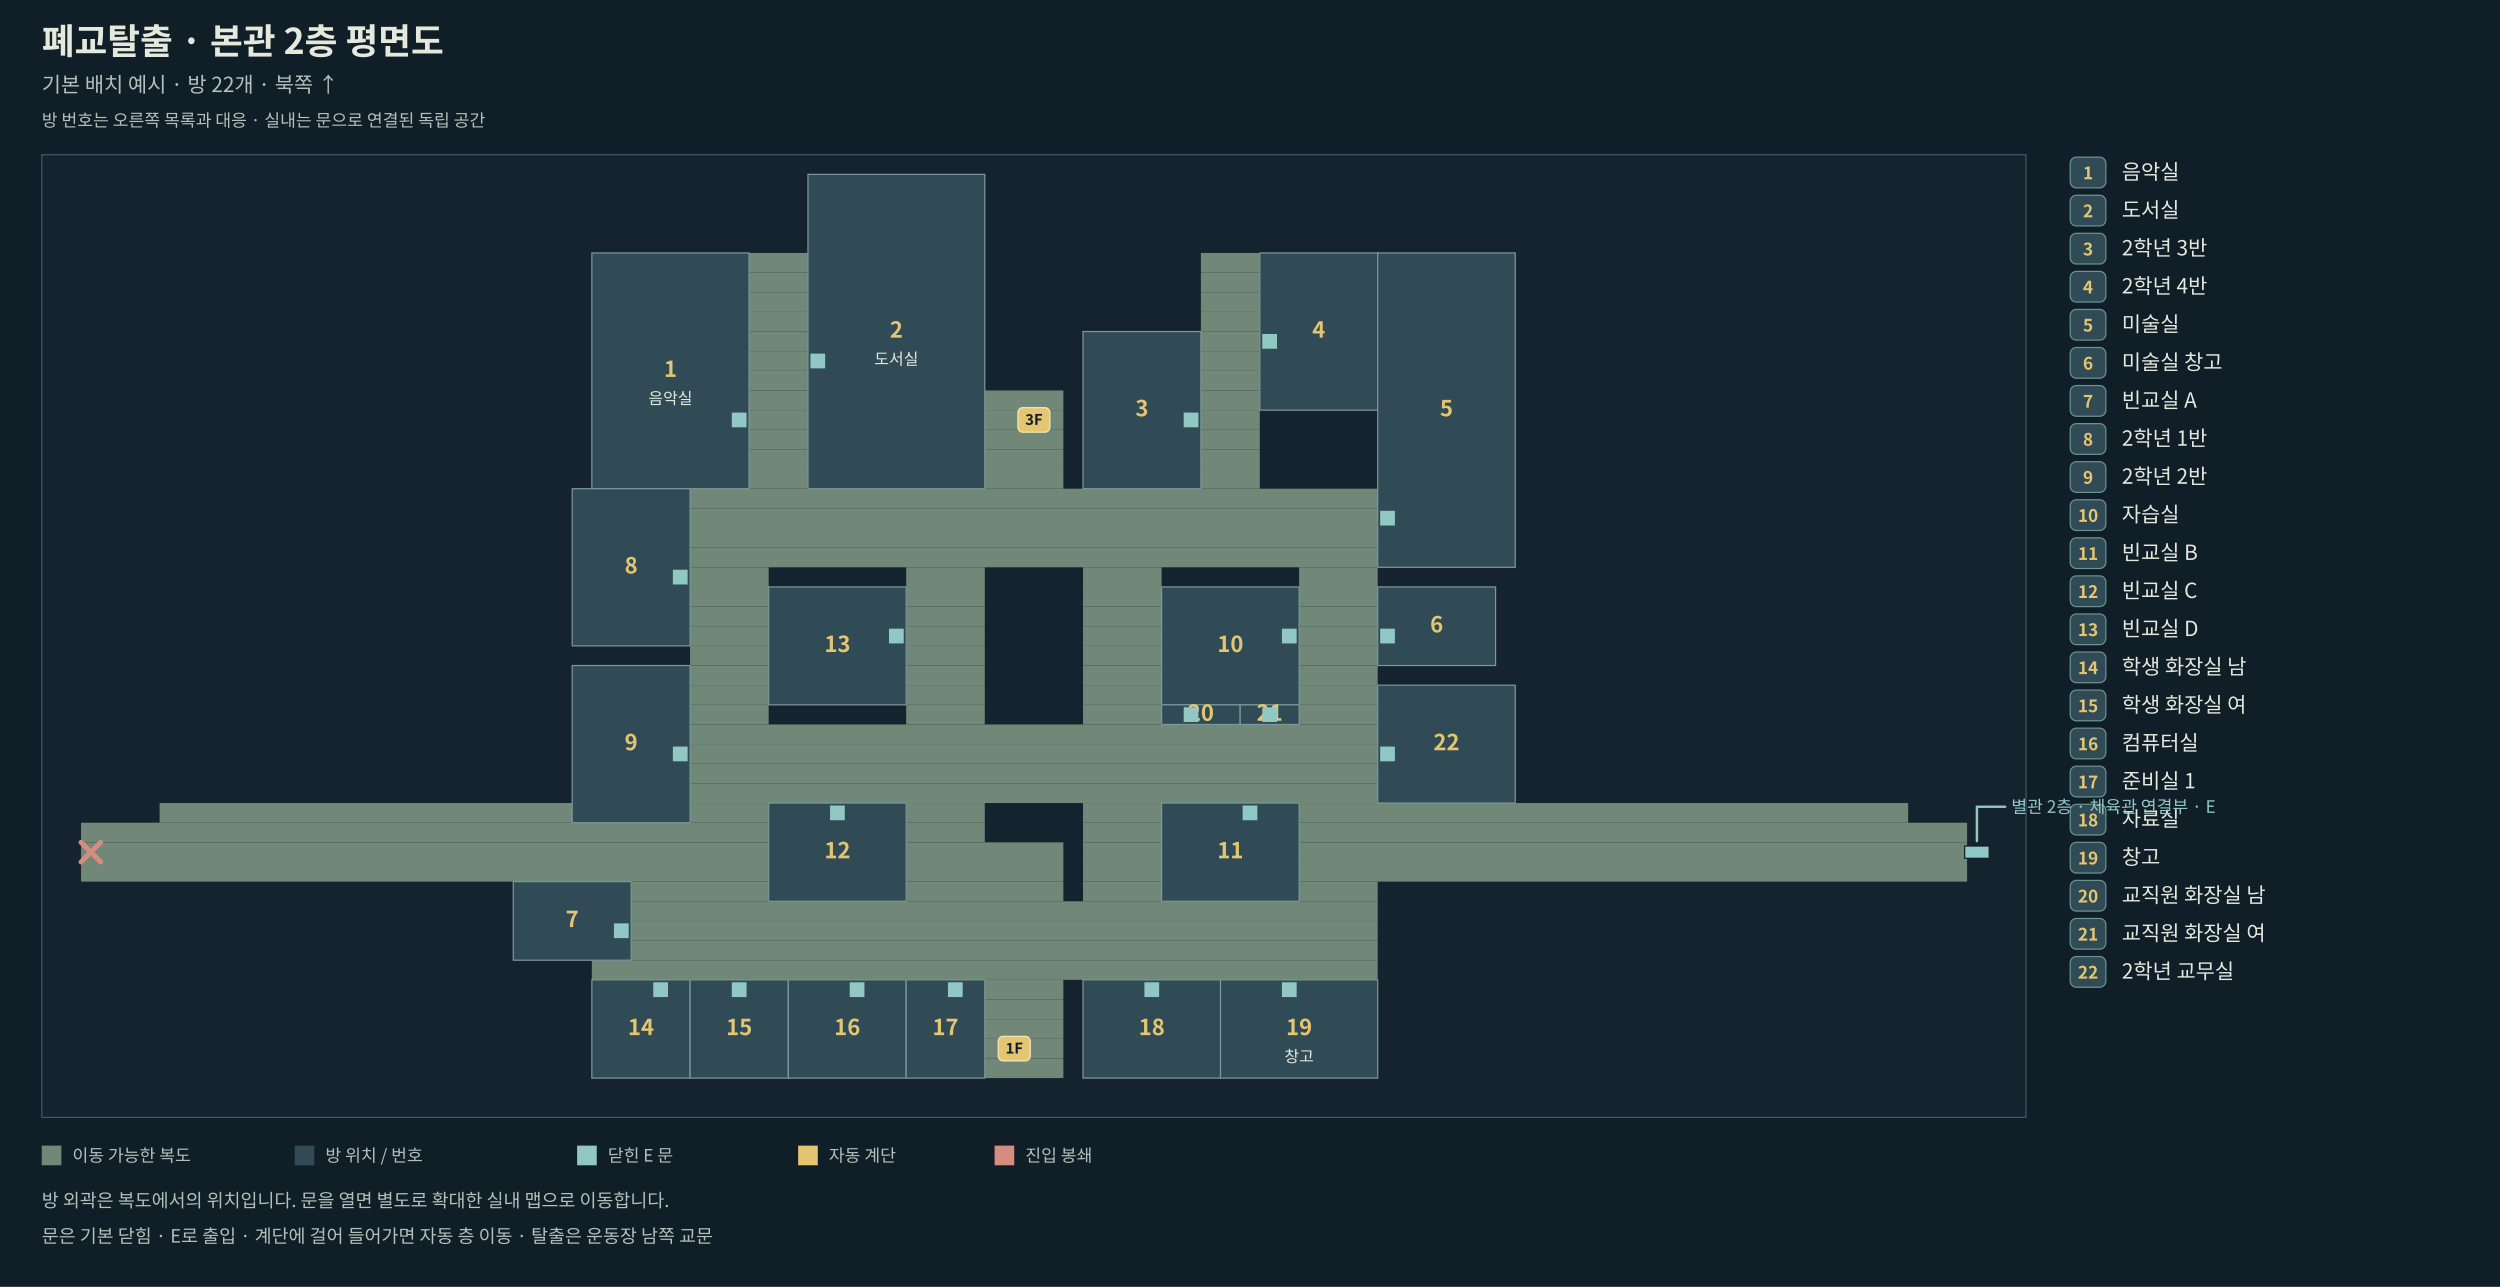
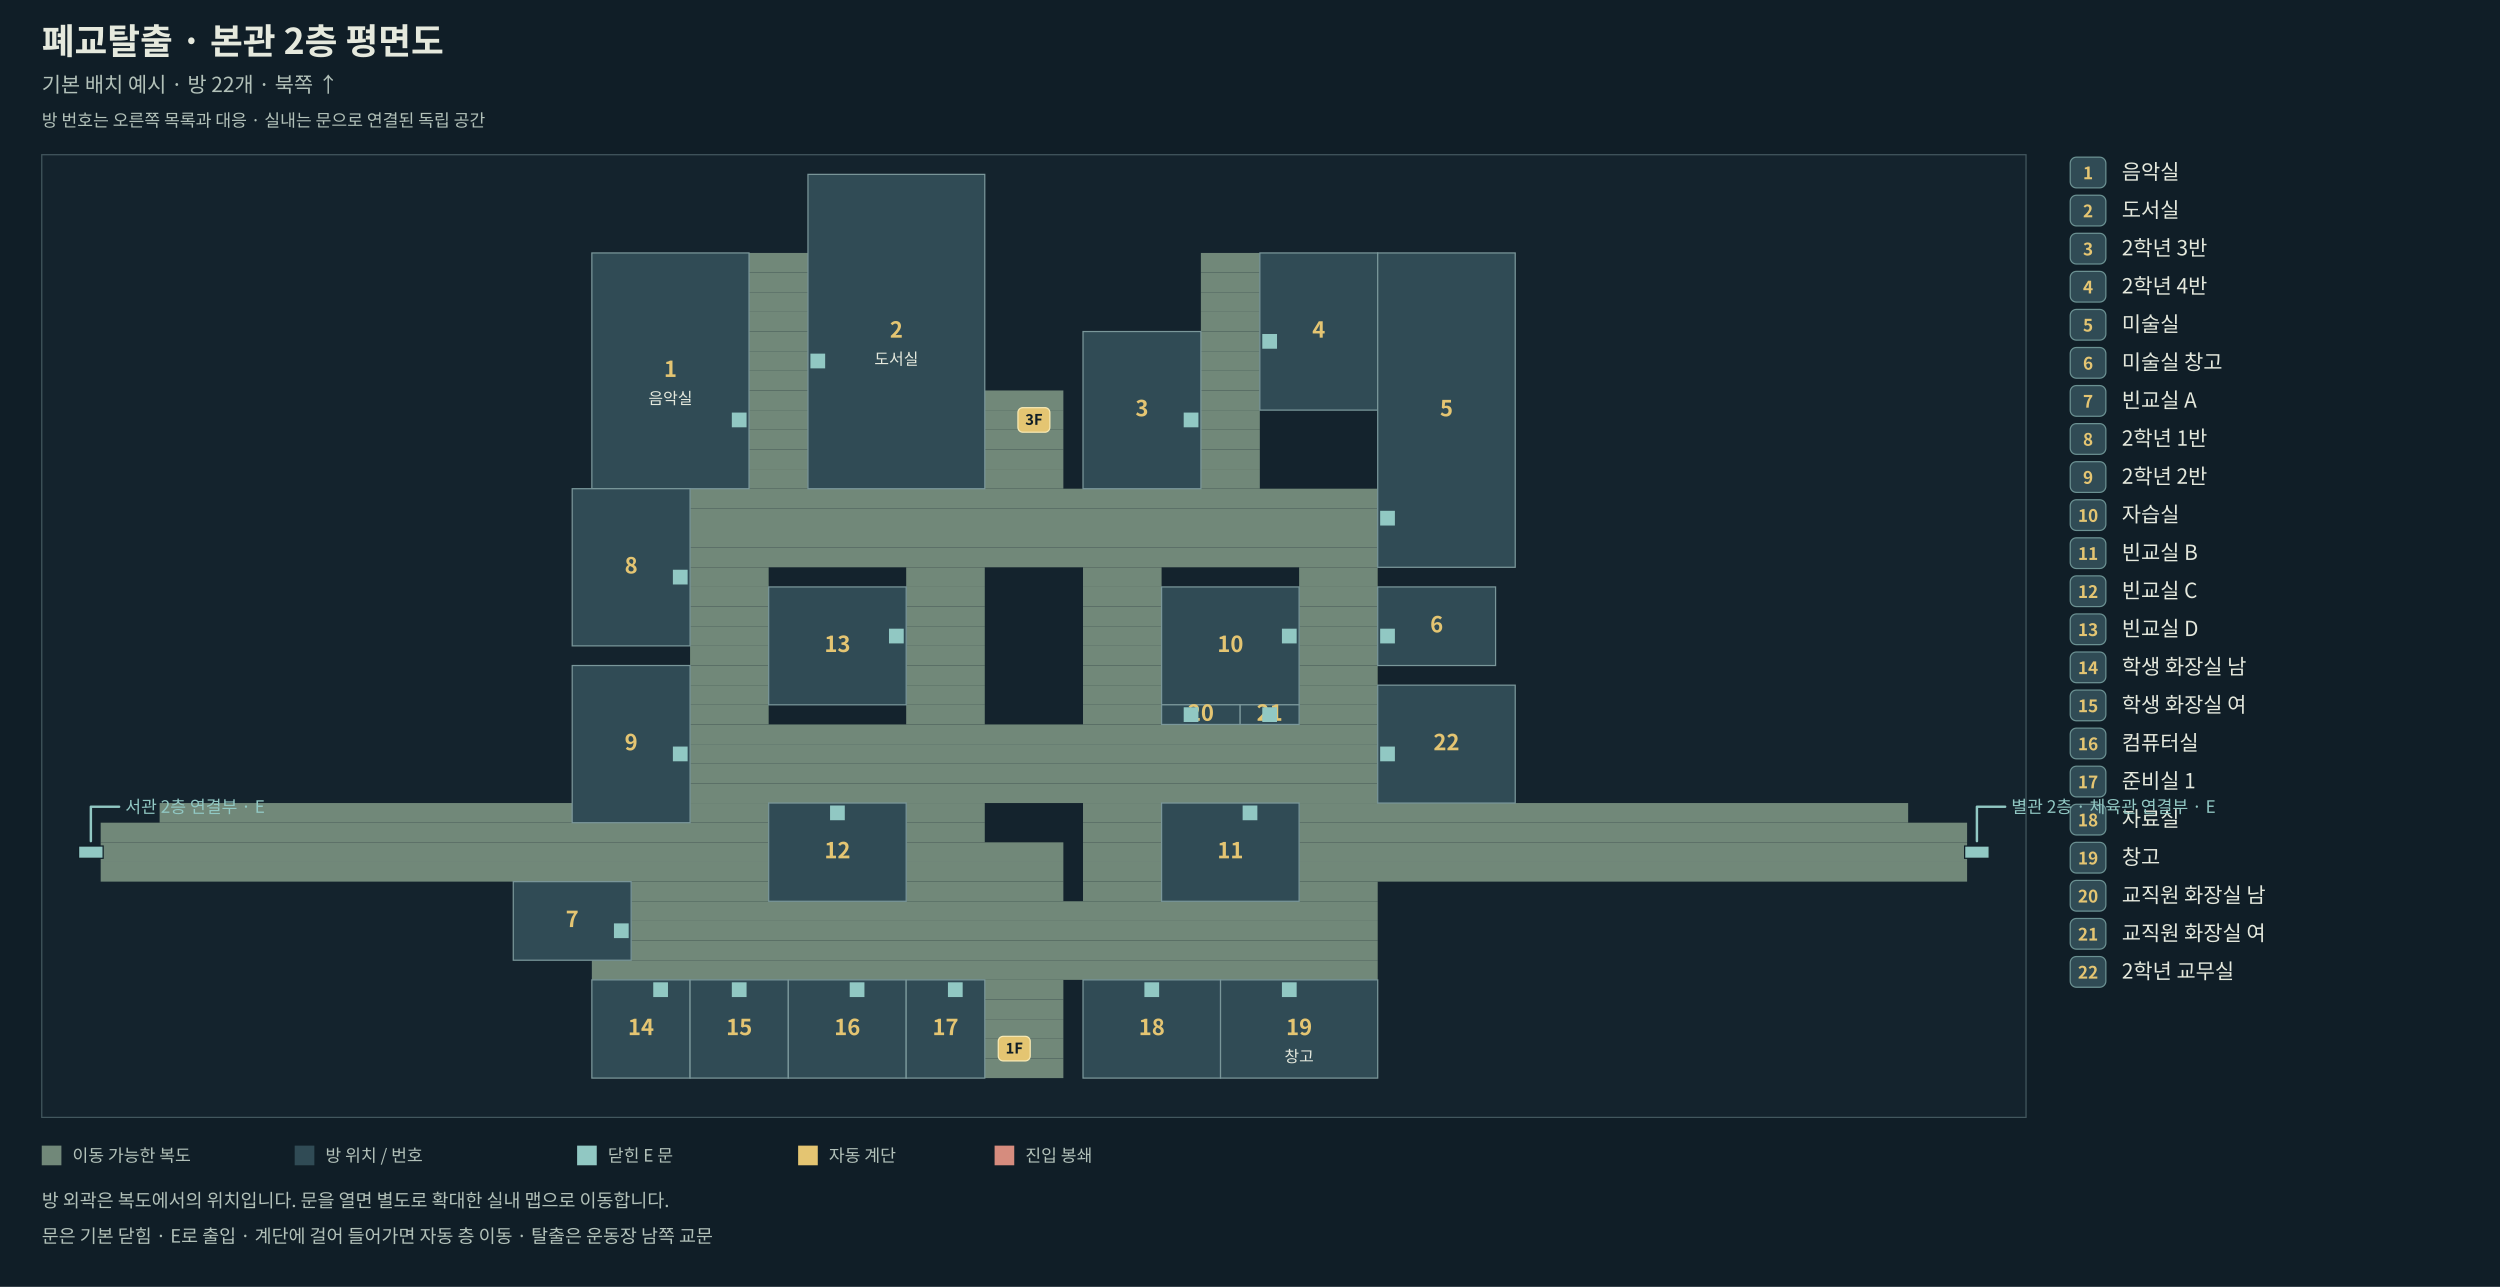
<svg xmlns="http://www.w3.org/2000/svg" width="2036" height="1048" viewBox="0 0 2036 1048" role="img">
  <style>text{font-family:"Noto Sans CJK KR","Noto Sans KR",sans-serif}</style>
  <rect x="0" y="0" width="2036" height="1048" fill="#101e27" stroke="none" rx="0" />
  <text x="34" y="44" font-size="29" fill="#e5e9dd" text-anchor="start" font-weight="bold">폐교탈출 · 본관 2층 평면도</text>
  <text x="34" y="75" font-size="17" fill="#b2c1b9" text-anchor="start" font-weight="normal">기본 배치 예시 · 방 22개 · 북쪽 ↑</text>
  <text x="34" y="103" font-size="14" fill="#b2c1b9" text-anchor="start" font-weight="normal">방 번호는 오른쪽 목록과 대응 · 실내는 문으로 연결된 독립 공간</text>
  <rect x="34" y="126" width="1616" height="784" fill="#14232d" stroke="#42575e" rx="0" />
  <rect x="802" y="862" width="64" height="16" fill="#718879" stroke="none" rx="0" />
  <rect x="802" y="846" width="64" height="16" fill="#718879" stroke="none" rx="0" />
  <rect x="802" y="830" width="64" height="16" fill="#718879" stroke="none" rx="0" />
  <rect x="802" y="814" width="64" height="16" fill="#718879" stroke="none" rx="0" />
  <rect x="802" y="798" width="64" height="16" fill="#718879" stroke="none" rx="0" />
  <rect x="482" y="782" width="640" height="16" fill="#718879" stroke="none" rx="0" />
  <rect x="514" y="766" width="608" height="16" fill="#718879" stroke="none" rx="0" />
  <rect x="514" y="750" width="608" height="16" fill="#718879" stroke="none" rx="0" />
  <rect x="514" y="734" width="608" height="16" fill="#718879" stroke="none" rx="0" />
  <rect x="514" y="718" width="112" height="16" fill="#718879" stroke="none" rx="0" />
  <rect x="738" y="718" width="128" height="16" fill="#718879" stroke="none" rx="0" />
  <rect x="882" y="718" width="64" height="16" fill="#718879" stroke="none" rx="0" />
  <rect x="1058" y="718" width="64" height="16" fill="#718879" stroke="none" rx="0" />
-   <rect x="66" y="702" width="560" height="16" fill="#718879" stroke="none" rx="0" />
+   <rect x="82" y="702" width="544" height="16" fill="#718879" stroke="none" rx="0" />
  <rect x="738" y="702" width="128" height="16" fill="#718879" stroke="none" rx="0" />
  <rect x="882" y="702" width="64" height="16" fill="#718879" stroke="none" rx="0" />
  <rect x="1058" y="702" width="544" height="16" fill="#718879" stroke="none" rx="0" />
-   <rect x="66" y="686" width="560" height="16" fill="#718879" stroke="none" rx="0" />
+   <rect x="82" y="686" width="544" height="16" fill="#718879" stroke="none" rx="0" />
  <rect x="738" y="686" width="128" height="16" fill="#718879" stroke="none" rx="0" />
  <rect x="882" y="686" width="64" height="16" fill="#718879" stroke="none" rx="0" />
  <rect x="1058" y="686" width="544" height="16" fill="#718879" stroke="none" rx="0" />
-   <rect x="66" y="670" width="560" height="16" fill="#718879" stroke="none" rx="0" />
+   <rect x="82" y="670" width="544" height="16" fill="#718879" stroke="none" rx="0" />
  <rect x="738" y="670" width="64" height="16" fill="#718879" stroke="none" rx="0" />
  <rect x="882" y="670" width="64" height="16" fill="#718879" stroke="none" rx="0" />
  <rect x="1058" y="670" width="544" height="16" fill="#718879" stroke="none" rx="0" />
  <rect x="130" y="654" width="336" height="16" fill="#718879" stroke="none" rx="0" />
  <rect x="562" y="654" width="64" height="16" fill="#718879" stroke="none" rx="0" />
  <rect x="738" y="654" width="64" height="16" fill="#718879" stroke="none" rx="0" />
  <rect x="882" y="654" width="64" height="16" fill="#718879" stroke="none" rx="0" />
  <rect x="1058" y="654" width="496" height="16" fill="#718879" stroke="none" rx="0" />
  <rect x="562" y="638" width="560" height="16" fill="#718879" stroke="none" rx="0" />
  <rect x="562" y="622" width="560" height="16" fill="#718879" stroke="none" rx="0" />
  <rect x="562" y="606" width="560" height="16" fill="#718879" stroke="none" rx="0" />
  <rect x="562" y="590" width="560" height="16" fill="#718879" stroke="none" rx="0" />
  <rect x="562" y="574" width="64" height="16" fill="#718879" stroke="none" rx="0" />
  <rect x="738" y="574" width="64" height="16" fill="#718879" stroke="none" rx="0" />
  <rect x="882" y="574" width="64" height="16" fill="#718879" stroke="none" rx="0" />
  <rect x="1058" y="574" width="64" height="16" fill="#718879" stroke="none" rx="0" />
  <rect x="562" y="558" width="64" height="16" fill="#718879" stroke="none" rx="0" />
  <rect x="738" y="558" width="64" height="16" fill="#718879" stroke="none" rx="0" />
  <rect x="882" y="558" width="64" height="16" fill="#718879" stroke="none" rx="0" />
  <rect x="1058" y="558" width="64" height="16" fill="#718879" stroke="none" rx="0" />
  <rect x="562" y="542" width="64" height="16" fill="#718879" stroke="none" rx="0" />
  <rect x="738" y="542" width="64" height="16" fill="#718879" stroke="none" rx="0" />
  <rect x="882" y="542" width="64" height="16" fill="#718879" stroke="none" rx="0" />
  <rect x="1058" y="542" width="64" height="16" fill="#718879" stroke="none" rx="0" />
  <rect x="562" y="526" width="64" height="16" fill="#718879" stroke="none" rx="0" />
  <rect x="738" y="526" width="64" height="16" fill="#718879" stroke="none" rx="0" />
  <rect x="882" y="526" width="64" height="16" fill="#718879" stroke="none" rx="0" />
  <rect x="1058" y="526" width="64" height="16" fill="#718879" stroke="none" rx="0" />
  <rect x="562" y="510" width="64" height="16" fill="#718879" stroke="none" rx="0" />
  <rect x="738" y="510" width="64" height="16" fill="#718879" stroke="none" rx="0" />
  <rect x="882" y="510" width="64" height="16" fill="#718879" stroke="none" rx="0" />
  <rect x="1058" y="510" width="64" height="16" fill="#718879" stroke="none" rx="0" />
  <rect x="562" y="494" width="64" height="16" fill="#718879" stroke="none" rx="0" />
  <rect x="738" y="494" width="64" height="16" fill="#718879" stroke="none" rx="0" />
  <rect x="882" y="494" width="64" height="16" fill="#718879" stroke="none" rx="0" />
  <rect x="1058" y="494" width="64" height="16" fill="#718879" stroke="none" rx="0" />
  <rect x="562" y="478" width="64" height="16" fill="#718879" stroke="none" rx="0" />
  <rect x="738" y="478" width="64" height="16" fill="#718879" stroke="none" rx="0" />
  <rect x="882" y="478" width="64" height="16" fill="#718879" stroke="none" rx="0" />
  <rect x="1058" y="478" width="64" height="16" fill="#718879" stroke="none" rx="0" />
  <rect x="562" y="462" width="64" height="16" fill="#718879" stroke="none" rx="0" />
  <rect x="738" y="462" width="64" height="16" fill="#718879" stroke="none" rx="0" />
  <rect x="882" y="462" width="64" height="16" fill="#718879" stroke="none" rx="0" />
  <rect x="1058" y="462" width="64" height="16" fill="#718879" stroke="none" rx="0" />
  <rect x="562" y="446" width="560" height="16" fill="#718879" stroke="none" rx="0" />
  <rect x="562" y="430" width="560" height="16" fill="#718879" stroke="none" rx="0" />
  <rect x="562" y="414" width="560" height="16" fill="#718879" stroke="none" rx="0" />
  <rect x="562" y="398" width="560" height="16" fill="#718879" stroke="none" rx="0" />
  <rect x="610" y="382" width="48" height="16" fill="#718879" stroke="none" rx="0" />
  <rect x="802" y="382" width="64" height="16" fill="#718879" stroke="none" rx="0" />
  <rect x="978" y="382" width="48" height="16" fill="#718879" stroke="none" rx="0" />
  <rect x="610" y="366" width="48" height="16" fill="#718879" stroke="none" rx="0" />
  <rect x="802" y="366" width="64" height="16" fill="#718879" stroke="none" rx="0" />
  <rect x="978" y="366" width="48" height="16" fill="#718879" stroke="none" rx="0" />
  <rect x="610" y="350" width="48" height="16" fill="#718879" stroke="none" rx="0" />
  <rect x="802" y="350" width="64" height="16" fill="#718879" stroke="none" rx="0" />
  <rect x="978" y="350" width="48" height="16" fill="#718879" stroke="none" rx="0" />
  <rect x="610" y="334" width="48" height="16" fill="#718879" stroke="none" rx="0" />
  <rect x="802" y="334" width="64" height="16" fill="#718879" stroke="none" rx="0" />
  <rect x="978" y="334" width="48" height="16" fill="#718879" stroke="none" rx="0" />
  <rect x="610" y="318" width="48" height="16" fill="#718879" stroke="none" rx="0" />
  <rect x="802" y="318" width="64" height="16" fill="#718879" stroke="none" rx="0" />
  <rect x="978" y="318" width="48" height="16" fill="#718879" stroke="none" rx="0" />
  <rect x="610" y="302" width="48" height="16" fill="#718879" stroke="none" rx="0" />
  <rect x="978" y="302" width="48" height="16" fill="#718879" stroke="none" rx="0" />
  <rect x="610" y="286" width="48" height="16" fill="#718879" stroke="none" rx="0" />
  <rect x="978" y="286" width="48" height="16" fill="#718879" stroke="none" rx="0" />
  <rect x="610" y="270" width="48" height="16" fill="#718879" stroke="none" rx="0" />
  <rect x="978" y="270" width="48" height="16" fill="#718879" stroke="none" rx="0" />
  <rect x="610" y="254" width="48" height="16" fill="#718879" stroke="none" rx="0" />
  <rect x="978" y="254" width="48" height="16" fill="#718879" stroke="none" rx="0" />
  <rect x="610" y="238" width="48" height="16" fill="#718879" stroke="none" rx="0" />
  <rect x="978" y="238" width="48" height="16" fill="#718879" stroke="none" rx="0" />
  <rect x="610" y="222" width="48" height="16" fill="#718879" stroke="none" rx="0" />
  <rect x="978" y="222" width="48" height="16" fill="#718879" stroke="none" rx="0" />
  <rect x="610" y="206" width="48" height="16" fill="#718879" stroke="none" rx="0" />
  <rect x="978" y="206" width="48" height="16" fill="#718879" stroke="none" rx="0" />
  <a href="rooms/room-f2-0.svg">
    <rect x="482" y="206" width="128" height="192" fill="#304b55" stroke="#7a979a" rx="0" />
    <text x="546" y="307" font-size="18" fill="#e4c572" text-anchor="middle" font-weight="bold">1</text>
    <text x="546" y="329" font-size="13" fill="#e5e9dd" text-anchor="middle" font-weight="normal">음악실</text>
    <rect x="596" y="336" width="12" height="12" fill="#91c8c3" stroke="none" rx="0" />
    <rect x="1686" y="128" width="29" height="25" fill="#304b55" stroke="#6b9192" rx="5" />
    <text x="1700.5" y="146" font-size="14" fill="#e4c572" text-anchor="middle" font-weight="bold">1</text>
    <text x="1728" y="146" font-size="17" fill="#e5e9dd" text-anchor="start" font-weight="normal">음악실</text>
  </a>
  <a href="rooms/room-f2-1.svg">
    <rect x="658" y="142" width="144" height="256" fill="#304b55" stroke="#7a979a" rx="0" />
    <text x="730" y="275" font-size="18" fill="#e4c572" text-anchor="middle" font-weight="bold">2</text>
    <text x="730" y="297" font-size="13" fill="#e5e9dd" text-anchor="middle" font-weight="normal">도서실</text>
    <rect x="660" y="288" width="12" height="12" fill="#91c8c3" stroke="none" rx="0" />
    <rect x="1686" y="159" width="29" height="25" fill="#304b55" stroke="#6b9192" rx="5" />
    <text x="1700.5" y="177" font-size="14" fill="#e4c572" text-anchor="middle" font-weight="bold">2</text>
    <text x="1728" y="177" font-size="17" fill="#e5e9dd" text-anchor="start" font-weight="normal">도서실</text>
  </a>
  <a href="rooms/room-f2-2.svg">
    <rect x="882" y="270" width="96" height="128" fill="#304b55" stroke="#7a979a" rx="0" />
    <text x="930" y="339" font-size="18" fill="#e4c572" text-anchor="middle" font-weight="bold">3</text>
    <rect x="964" y="336" width="12" height="12" fill="#91c8c3" stroke="none" rx="0" />
    <rect x="1686" y="190" width="29" height="25" fill="#304b55" stroke="#6b9192" rx="5" />
    <text x="1700.5" y="208" font-size="14" fill="#e4c572" text-anchor="middle" font-weight="bold">3</text>
    <text x="1728" y="208" font-size="17" fill="#e5e9dd" text-anchor="start" font-weight="normal">2학년 3반</text>
  </a>
  <a href="rooms/room-f2-3.svg">
    <rect x="1026" y="206" width="96" height="128" fill="#304b55" stroke="#7a979a" rx="0" />
    <text x="1074" y="275" font-size="18" fill="#e4c572" text-anchor="middle" font-weight="bold">4</text>
    <rect x="1028" y="272" width="12" height="12" fill="#91c8c3" stroke="none" rx="0" />
    <rect x="1686" y="221" width="29" height="25" fill="#304b55" stroke="#6b9192" rx="5" />
    <text x="1700.5" y="239" font-size="14" fill="#e4c572" text-anchor="middle" font-weight="bold">4</text>
    <text x="1728" y="239" font-size="17" fill="#e5e9dd" text-anchor="start" font-weight="normal">2학년 4반</text>
  </a>
  <a href="rooms/room-f2-4.svg">
    <rect x="1122" y="206" width="112" height="256" fill="#304b55" stroke="#7a979a" rx="0" />
    <text x="1178" y="339" font-size="18" fill="#e4c572" text-anchor="middle" font-weight="bold">5</text>
    <rect x="1124" y="416" width="12" height="12" fill="#91c8c3" stroke="none" rx="0" />
    <rect x="1686" y="252" width="29" height="25" fill="#304b55" stroke="#6b9192" rx="5" />
    <text x="1700.5" y="270" font-size="14" fill="#e4c572" text-anchor="middle" font-weight="bold">5</text>
    <text x="1728" y="270" font-size="17" fill="#e5e9dd" text-anchor="start" font-weight="normal">미술실</text>
  </a>
  <a href="rooms/room-f2-5.svg">
    <rect x="1122" y="478" width="96" height="64" fill="#304b55" stroke="#7a979a" rx="0" />
    <text x="1170" y="515" font-size="18" fill="#e4c572" text-anchor="middle" font-weight="bold">6</text>
    <rect x="1124" y="512" width="12" height="12" fill="#91c8c3" stroke="none" rx="0" />
    <rect x="1686" y="283" width="29" height="25" fill="#304b55" stroke="#6b9192" rx="5" />
    <text x="1700.5" y="301" font-size="14" fill="#e4c572" text-anchor="middle" font-weight="bold">6</text>
    <text x="1728" y="301" font-size="17" fill="#e5e9dd" text-anchor="start" font-weight="normal">미술실 창고</text>
  </a>
  <a href="rooms/room-f2-6.svg">
    <rect x="418" y="718" width="96" height="64" fill="#304b55" stroke="#7a979a" rx="0" />
    <text x="466" y="755" font-size="18" fill="#e4c572" text-anchor="middle" font-weight="bold">7</text>
    <rect x="500" y="752" width="12" height="12" fill="#91c8c3" stroke="none" rx="0" />
    <rect x="1686" y="314" width="29" height="25" fill="#304b55" stroke="#6b9192" rx="5" />
    <text x="1700.5" y="332" font-size="14" fill="#e4c572" text-anchor="middle" font-weight="bold">7</text>
    <text x="1728" y="332" font-size="17" fill="#e5e9dd" text-anchor="start" font-weight="normal">빈교실 A</text>
  </a>
  <a href="rooms/room-f2-7.svg">
    <rect x="466" y="398" width="96" height="128" fill="#304b55" stroke="#7a979a" rx="0" />
    <text x="514" y="467" font-size="18" fill="#e4c572" text-anchor="middle" font-weight="bold">8</text>
    <rect x="548" y="464" width="12" height="12" fill="#91c8c3" stroke="none" rx="0" />
    <rect x="1686" y="345" width="29" height="25" fill="#304b55" stroke="#6b9192" rx="5" />
    <text x="1700.5" y="363" font-size="14" fill="#e4c572" text-anchor="middle" font-weight="bold">8</text>
    <text x="1728" y="363" font-size="17" fill="#e5e9dd" text-anchor="start" font-weight="normal">2학년 1반</text>
  </a>
  <a href="rooms/room-f2-8.svg">
    <rect x="466" y="542" width="96" height="128" fill="#304b55" stroke="#7a979a" rx="0" />
    <text x="514" y="611" font-size="18" fill="#e4c572" text-anchor="middle" font-weight="bold">9</text>
    <rect x="548" y="608" width="12" height="12" fill="#91c8c3" stroke="none" rx="0" />
    <rect x="1686" y="376" width="29" height="25" fill="#304b55" stroke="#6b9192" rx="5" />
    <text x="1700.5" y="394" font-size="14" fill="#e4c572" text-anchor="middle" font-weight="bold">9</text>
    <text x="1728" y="394" font-size="17" fill="#e5e9dd" text-anchor="start" font-weight="normal">2학년 2반</text>
  </a>
  <a href="rooms/room-f2-9.svg">
    <rect x="946" y="478" width="112" height="96" fill="#304b55" stroke="#7a979a" rx="0" />
    <text x="1002" y="531" font-size="18" fill="#e4c572" text-anchor="middle" font-weight="bold">10</text>
    <rect x="1044" y="512" width="12" height="12" fill="#91c8c3" stroke="none" rx="0" />
    <rect x="1686" y="407" width="29" height="25" fill="#304b55" stroke="#6b9192" rx="5" />
    <text x="1700.5" y="425" font-size="14" fill="#e4c572" text-anchor="middle" font-weight="bold">10</text>
    <text x="1728" y="425" font-size="17" fill="#e5e9dd" text-anchor="start" font-weight="normal">자습실</text>
  </a>
  <a href="rooms/room-f2-10.svg">
    <rect x="946" y="654" width="112" height="80" fill="#304b55" stroke="#7a979a" rx="0" />
    <text x="1002" y="699" font-size="18" fill="#e4c572" text-anchor="middle" font-weight="bold">11</text>
    <rect x="1012" y="656" width="12" height="12" fill="#91c8c3" stroke="none" rx="0" />
    <rect x="1686" y="438" width="29" height="25" fill="#304b55" stroke="#6b9192" rx="5" />
    <text x="1700.5" y="456" font-size="14" fill="#e4c572" text-anchor="middle" font-weight="bold">11</text>
    <text x="1728" y="456" font-size="17" fill="#e5e9dd" text-anchor="start" font-weight="normal">빈교실 B</text>
  </a>
  <a href="rooms/room-f2-11.svg">
    <rect x="626" y="654" width="112" height="80" fill="#304b55" stroke="#7a979a" rx="0" />
    <text x="682" y="699" font-size="18" fill="#e4c572" text-anchor="middle" font-weight="bold">12</text>
    <rect x="676" y="656" width="12" height="12" fill="#91c8c3" stroke="none" rx="0" />
    <rect x="1686" y="469" width="29" height="25" fill="#304b55" stroke="#6b9192" rx="5" />
    <text x="1700.5" y="487" font-size="14" fill="#e4c572" text-anchor="middle" font-weight="bold">12</text>
    <text x="1728" y="487" font-size="17" fill="#e5e9dd" text-anchor="start" font-weight="normal">빈교실 C</text>
  </a>
  <a href="rooms/room-f2-12.svg">
    <rect x="626" y="478" width="112" height="96" fill="#304b55" stroke="#7a979a" rx="0" />
    <text x="682" y="531" font-size="18" fill="#e4c572" text-anchor="middle" font-weight="bold">13</text>
    <rect x="724" y="512" width="12" height="12" fill="#91c8c3" stroke="none" rx="0" />
    <rect x="1686" y="500" width="29" height="25" fill="#304b55" stroke="#6b9192" rx="5" />
    <text x="1700.5" y="518" font-size="14" fill="#e4c572" text-anchor="middle" font-weight="bold">13</text>
    <text x="1728" y="518" font-size="17" fill="#e5e9dd" text-anchor="start" font-weight="normal">빈교실 D</text>
  </a>
  <a href="rooms/room-f2-13.svg">
    <rect x="482" y="798" width="80" height="80" fill="#304b55" stroke="#7a979a" rx="0" />
    <text x="522" y="843" font-size="18" fill="#e4c572" text-anchor="middle" font-weight="bold">14</text>
    <rect x="532" y="800" width="12" height="12" fill="#91c8c3" stroke="none" rx="0" />
    <rect x="1686" y="531" width="29" height="25" fill="#304b55" stroke="#6b9192" rx="5" />
    <text x="1700.5" y="549" font-size="14" fill="#e4c572" text-anchor="middle" font-weight="bold">14</text>
    <text x="1728" y="549" font-size="17" fill="#e5e9dd" text-anchor="start" font-weight="normal">학생 화장실 남</text>
  </a>
  <a href="rooms/room-f2-14.svg">
    <rect x="562" y="798" width="80" height="80" fill="#304b55" stroke="#7a979a" rx="0" />
    <text x="602" y="843" font-size="18" fill="#e4c572" text-anchor="middle" font-weight="bold">15</text>
    <rect x="596" y="800" width="12" height="12" fill="#91c8c3" stroke="none" rx="0" />
    <rect x="1686" y="562" width="29" height="25" fill="#304b55" stroke="#6b9192" rx="5" />
    <text x="1700.5" y="580" font-size="14" fill="#e4c572" text-anchor="middle" font-weight="bold">15</text>
    <text x="1728" y="580" font-size="17" fill="#e5e9dd" text-anchor="start" font-weight="normal">학생 화장실 여</text>
  </a>
  <a href="rooms/room-f2-15.svg">
    <rect x="642" y="798" width="96" height="80" fill="#304b55" stroke="#7a979a" rx="0" />
    <text x="690" y="843" font-size="18" fill="#e4c572" text-anchor="middle" font-weight="bold">16</text>
    <rect x="692" y="800" width="12" height="12" fill="#91c8c3" stroke="none" rx="0" />
    <rect x="1686" y="593" width="29" height="25" fill="#304b55" stroke="#6b9192" rx="5" />
    <text x="1700.5" y="611" font-size="14" fill="#e4c572" text-anchor="middle" font-weight="bold">16</text>
    <text x="1728" y="611" font-size="17" fill="#e5e9dd" text-anchor="start" font-weight="normal">컴퓨터실</text>
  </a>
  <a href="rooms/room-f2-16.svg">
    <rect x="738" y="798" width="64" height="80" fill="#304b55" stroke="#7a979a" rx="0" />
    <text x="770" y="843" font-size="18" fill="#e4c572" text-anchor="middle" font-weight="bold">17</text>
    <rect x="772" y="800" width="12" height="12" fill="#91c8c3" stroke="none" rx="0" />
    <rect x="1686" y="624" width="29" height="25" fill="#304b55" stroke="#6b9192" rx="5" />
    <text x="1700.5" y="642" font-size="14" fill="#e4c572" text-anchor="middle" font-weight="bold">17</text>
    <text x="1728" y="642" font-size="17" fill="#e5e9dd" text-anchor="start" font-weight="normal">준비실 1</text>
  </a>
  <a href="rooms/room-f2-17.svg">
    <rect x="882" y="798" width="112" height="80" fill="#304b55" stroke="#7a979a" rx="0" />
    <text x="938" y="843" font-size="18" fill="#e4c572" text-anchor="middle" font-weight="bold">18</text>
    <rect x="932" y="800" width="12" height="12" fill="#91c8c3" stroke="none" rx="0" />
    <rect x="1686" y="655" width="29" height="25" fill="#304b55" stroke="#6b9192" rx="5" />
    <text x="1700.5" y="673" font-size="14" fill="#e4c572" text-anchor="middle" font-weight="bold">18</text>
    <text x="1728" y="673" font-size="17" fill="#e5e9dd" text-anchor="start" font-weight="normal">자료실</text>
  </a>
  <a href="rooms/room-f2-18.svg">
    <rect x="994" y="798" width="128" height="80" fill="#304b55" stroke="#7a979a" rx="0" />
    <text x="1058" y="843" font-size="18" fill="#e4c572" text-anchor="middle" font-weight="bold">19</text>
    <text x="1058" y="865" font-size="13" fill="#e5e9dd" text-anchor="middle" font-weight="normal">창고</text>
    <rect x="1044" y="800" width="12" height="12" fill="#91c8c3" stroke="none" rx="0" />
    <rect x="1686" y="686" width="29" height="25" fill="#304b55" stroke="#6b9192" rx="5" />
    <text x="1700.5" y="704" font-size="14" fill="#e4c572" text-anchor="middle" font-weight="bold">19</text>
    <text x="1728" y="704" font-size="17" fill="#e5e9dd" text-anchor="start" font-weight="normal">창고</text>
  </a>
  <a href="rooms/room-f2-19.svg">
    <rect x="946" y="574" width="64" height="16" fill="#304b55" stroke="#7a979a" rx="0" />
    <text x="978" y="587" font-size="18" fill="#e4c572" text-anchor="middle" font-weight="bold">20</text>
    <rect x="964" y="576" width="12" height="12" fill="#91c8c3" stroke="none" rx="0" />
    <rect x="1686" y="717" width="29" height="25" fill="#304b55" stroke="#6b9192" rx="5" />
    <text x="1700.5" y="735" font-size="14" fill="#e4c572" text-anchor="middle" font-weight="bold">20</text>
    <text x="1728" y="735" font-size="17" fill="#e5e9dd" text-anchor="start" font-weight="normal">교직원 화장실 남</text>
  </a>
  <a href="rooms/room-f2-20.svg">
    <rect x="1010" y="574" width="48" height="16" fill="#304b55" stroke="#7a979a" rx="0" />
    <text x="1034" y="587" font-size="18" fill="#e4c572" text-anchor="middle" font-weight="bold">21</text>
    <rect x="1028" y="576" width="12" height="12" fill="#91c8c3" stroke="none" rx="0" />
    <rect x="1686" y="748" width="29" height="25" fill="#304b55" stroke="#6b9192" rx="5" />
    <text x="1700.5" y="766" font-size="14" fill="#e4c572" text-anchor="middle" font-weight="bold">21</text>
    <text x="1728" y="766" font-size="17" fill="#e5e9dd" text-anchor="start" font-weight="normal">교직원 화장실 여</text>
  </a>
  <a href="rooms/room-f2-21.svg">
    <rect x="1122" y="558" width="112" height="96" fill="#304b55" stroke="#7a979a" rx="0" />
    <text x="1178" y="611" font-size="18" fill="#e4c572" text-anchor="middle" font-weight="bold">22</text>
    <rect x="1124" y="608" width="12" height="12" fill="#91c8c3" stroke="none" rx="0" />
    <rect x="1686" y="779" width="29" height="25" fill="#304b55" stroke="#6b9192" rx="5" />
    <text x="1700.5" y="797" font-size="14" fill="#e4c572" text-anchor="middle" font-weight="bold">22</text>
    <text x="1728" y="797" font-size="17" fill="#e5e9dd" text-anchor="start" font-weight="normal">2학년 교무실</text>
  </a>
  <rect x="813" y="844" width="26" height="20" fill="#e4c572" stroke="#f8e9b3" rx="4" />
  <text x="826" y="858" font-size="12" fill="#101e27" text-anchor="middle" font-weight="bold">1F</text>
  <rect x="829" y="332" width="26" height="20" fill="#e4c572" stroke="#f8e9b3" rx="4" />
  <text x="842" y="346" font-size="12" fill="#101e27" text-anchor="middle" font-weight="bold">3F</text>
-   <polyline points="66,686 82,702" fill="none" stroke="#d68c7e" stroke-width="4" stroke-linejoin="round" stroke-linecap="round" stroke-dasharray="" />
-   <polyline points="82,686 66,702" fill="none" stroke="#d68c7e" stroke-width="4" stroke-linejoin="round" stroke-linecap="round" stroke-dasharray="" />
  <rect x="1600" y="689" width="20" height="10" fill="#91c8c3" stroke="#101e27" rx="0" />
  <polyline points="1610,685 1610,657 1633,657" fill="none" stroke="#91c8c3" stroke-width="2" stroke-linejoin="round" stroke-linecap="round" stroke-dasharray="" />
  <text x="1638" y="662" font-size="14" fill="#91c8c3" text-anchor="start" font-weight="normal">별관 2층 · 체육관 연결부 · E</text>
+   <rect x="64" y="689" width="20" height="10" fill="#91c8c3" stroke="#101e27" rx="0" />
+   <polyline points="74,685 74,657 97,657" fill="none" stroke="#91c8c3" stroke-width="2" stroke-linejoin="round" stroke-linecap="round" stroke-dasharray="" />
+   <text x="102" y="662" font-size="14" fill="#91c8c3" text-anchor="start" font-weight="normal">서관 2층 연결부 · E</text>
  <rect x="34" y="933" width="16" height="16" fill="#718879" stroke="none" rx="0" />
  <text x="59" y="946" font-size="14" fill="#b2c1b9" text-anchor="start" font-weight="normal">이동 가능한 복도</text>
  <rect x="240" y="933" width="16" height="16" fill="#304b55" stroke="none" rx="0" />
  <text x="265" y="946" font-size="14" fill="#b2c1b9" text-anchor="start" font-weight="normal">방 위치 / 번호</text>
  <rect x="470" y="933" width="16" height="16" fill="#91c8c3" stroke="none" rx="0" />
  <text x="495" y="946" font-size="14" fill="#b2c1b9" text-anchor="start" font-weight="normal">닫힌 E 문</text>
  <rect x="650" y="933" width="16" height="16" fill="#e4c572" stroke="none" rx="0" />
  <text x="675" y="946" font-size="14" fill="#b2c1b9" text-anchor="start" font-weight="normal">자동 계단</text>
  <rect x="810" y="933" width="16" height="16" fill="#d68c7e" stroke="none" rx="0" />
  <text x="835" y="946" font-size="14" fill="#b2c1b9" text-anchor="start" font-weight="normal">진입 봉쇄</text>
  <text x="34" y="983" font-size="15" fill="#b2c1b9" text-anchor="start" font-weight="normal">방 외곽은 복도에서의 위치입니다. 문을 열면 별도로 확대한 실내 맵으로 이동합니다.</text>
  <text x="34" y="1012" font-size="15" fill="#b2c1b9" text-anchor="start" font-weight="normal">문은 기본 닫힘 · E로 출입 · 계단에 걸어 들어가면 자동 층 이동 · 탈출은 운동장 남쪽 교문</text>
</svg>
